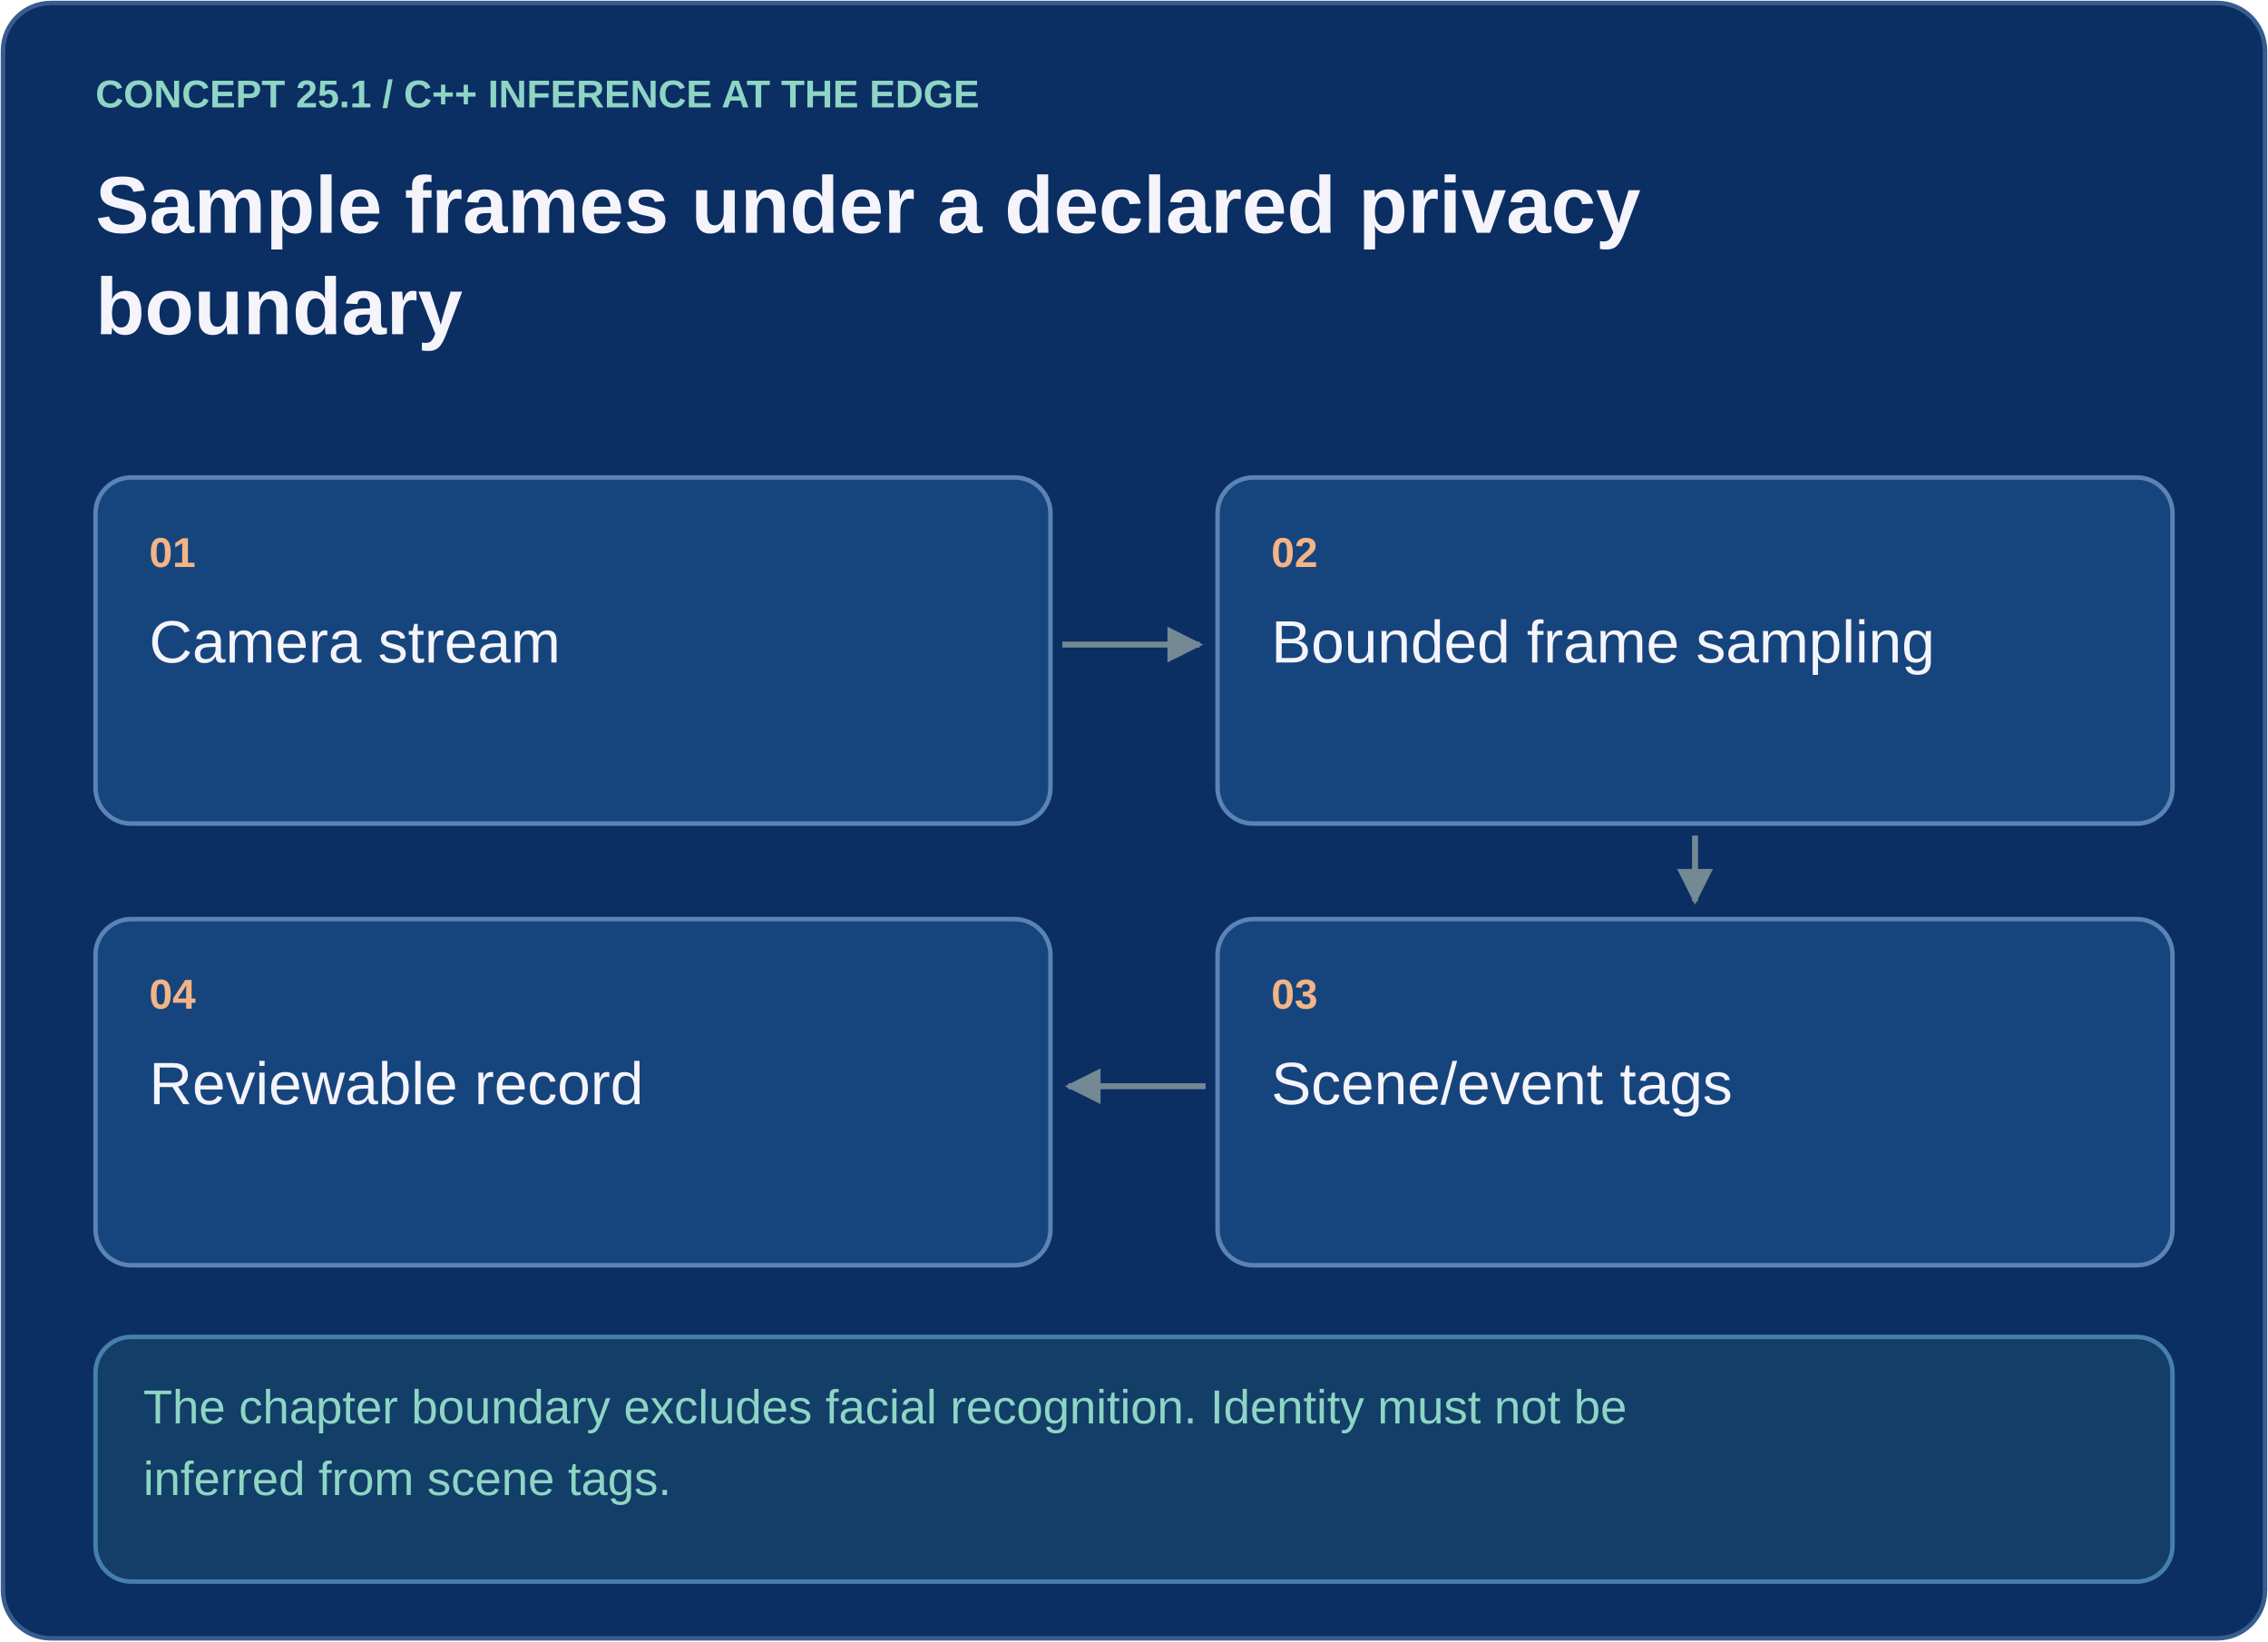
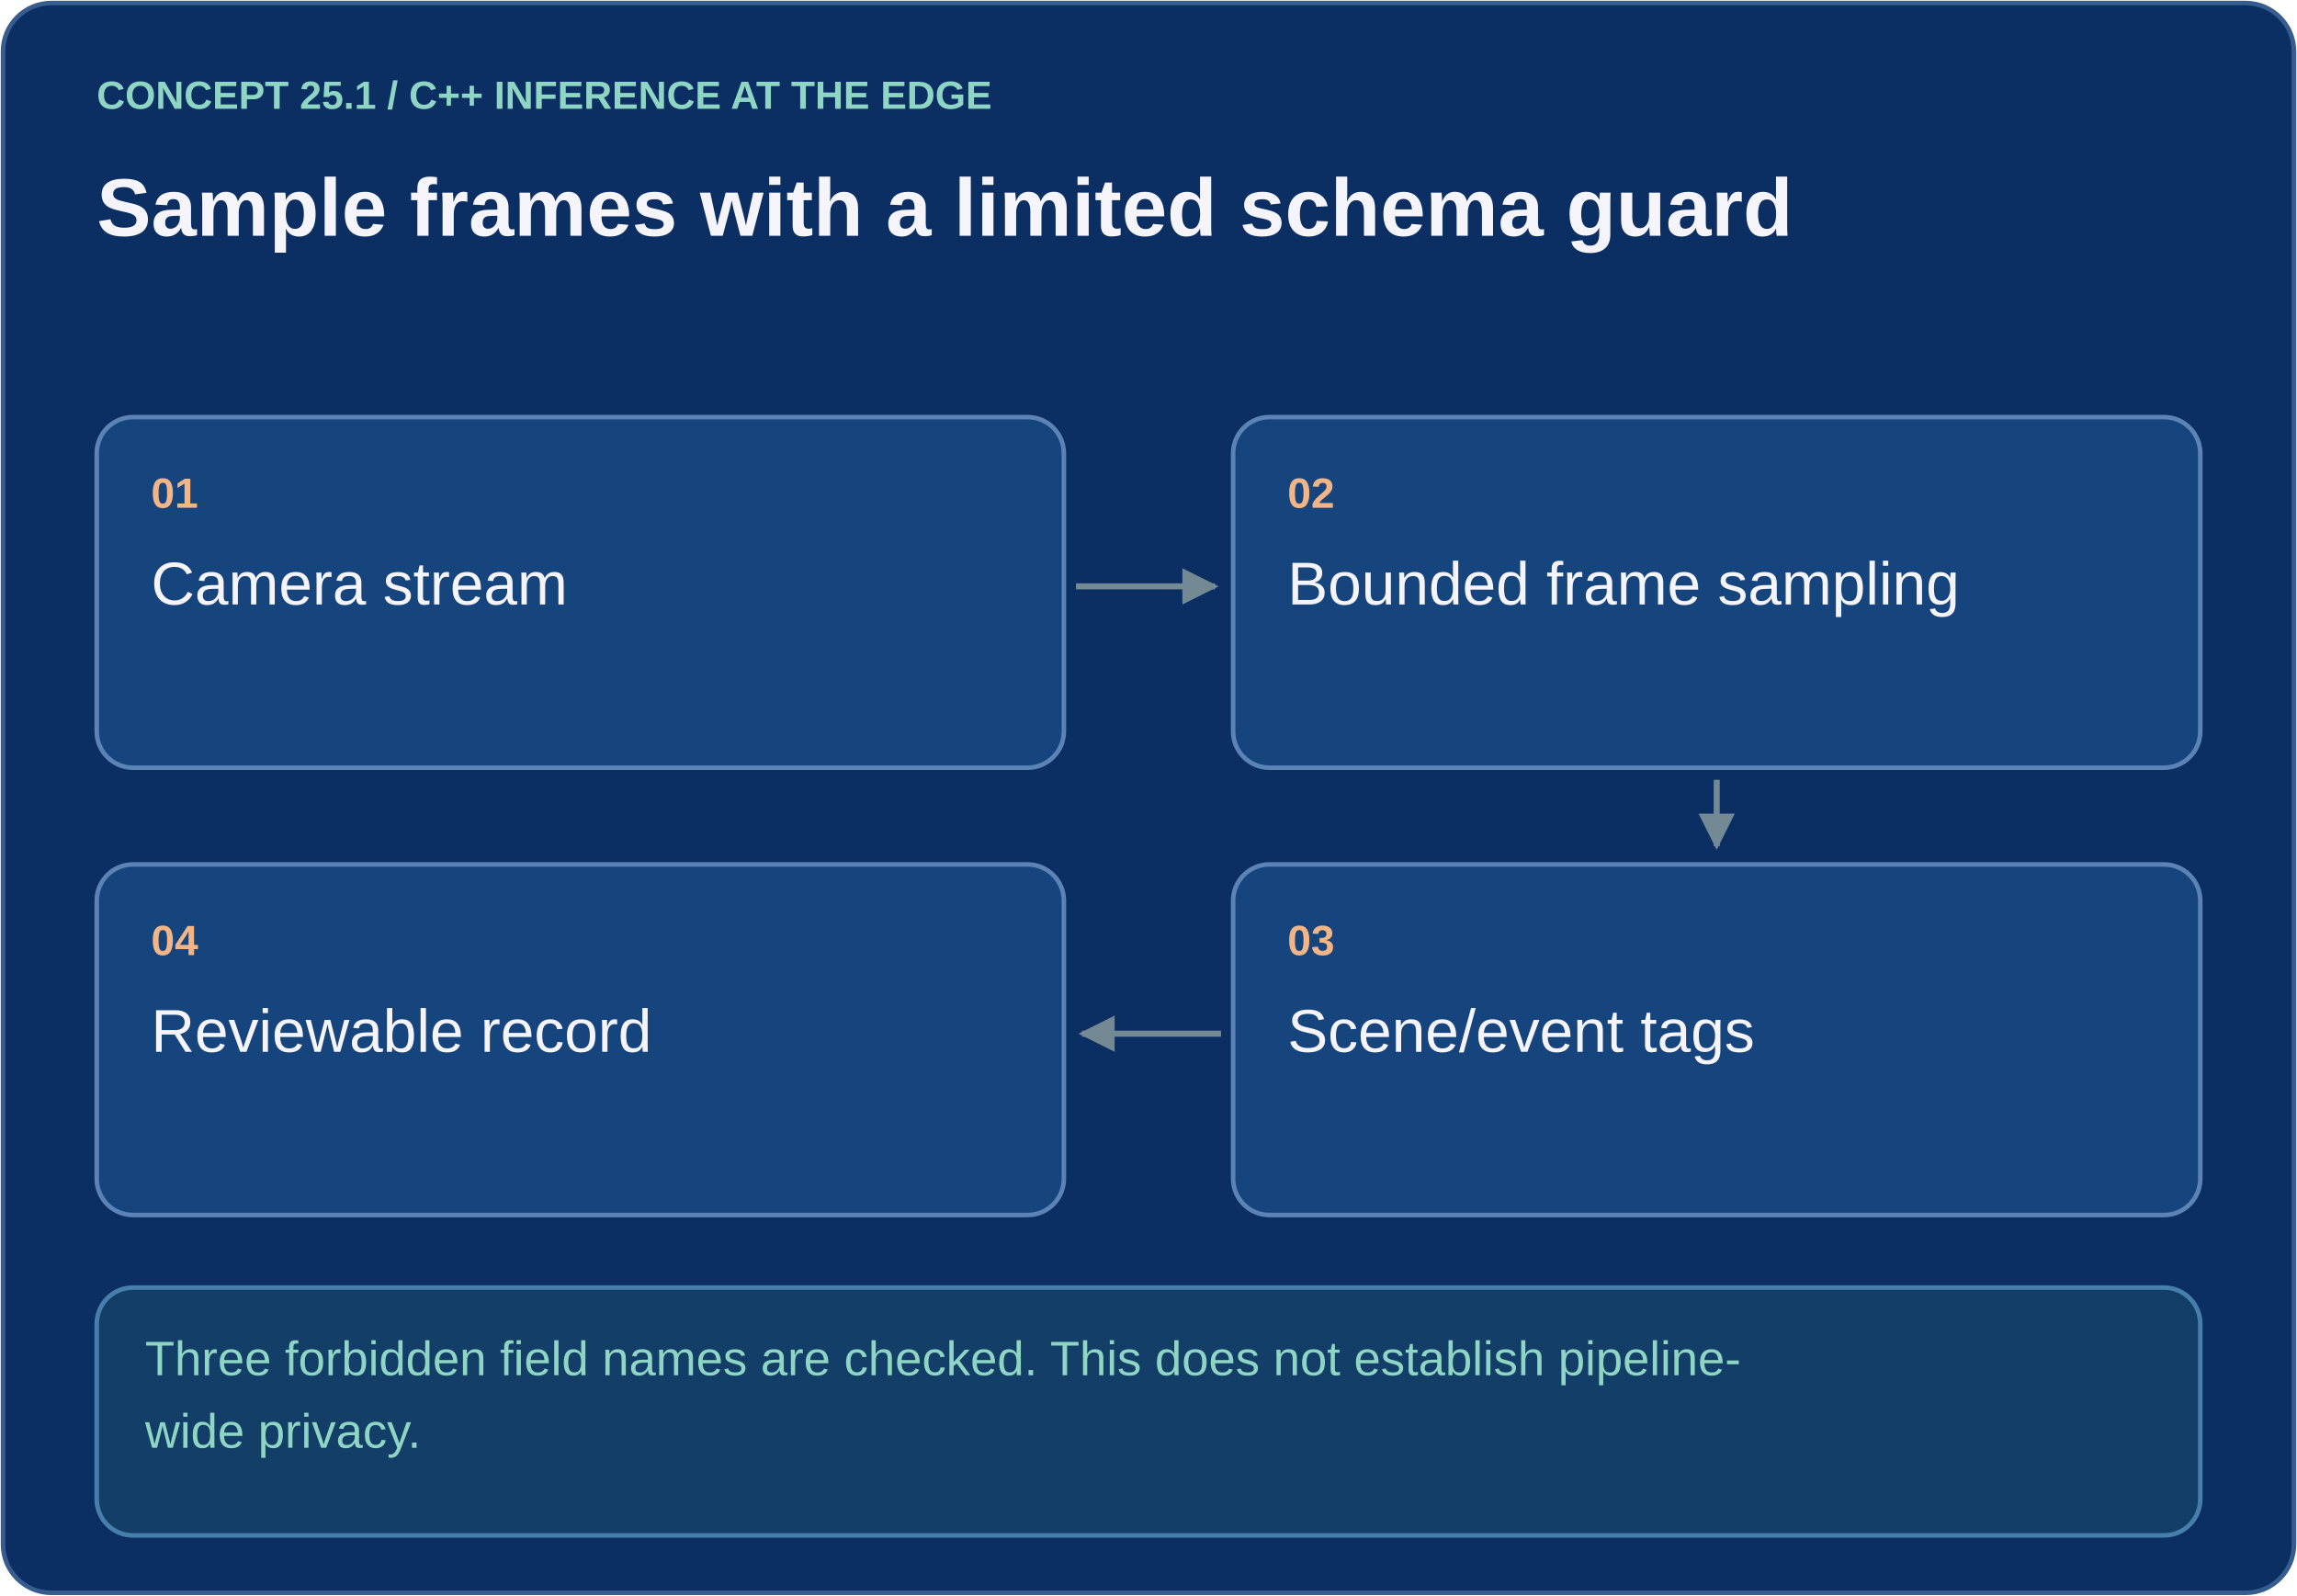
- <svg xmlns="http://www.w3.org/2000/svg" width="760" height="550" viewBox="0 0 760 550" role="img" aria-labelledby="title desc">
+ <svg xmlns="http://www.w3.org/2000/svg" width="760" height="528" viewBox="0 0 760 528" role="img" aria-labelledby="title desc">
  <defs>
    <marker id="arrow" viewBox="0 0 10 10" refX="9" refY="5" markerWidth="6" markerHeight="6" orient="auto-start-reverse">
      <path d="M0 0 L10 5 L0 10 Z" fill="#738993" />
    </marker>
  </defs>
  <g font-family="Arial, Helvetica, sans-serif">
-     <rect x="1" y="1" width="758" height="548" rx="16" fill="#0b2e63" stroke="#375d8e" stroke-width="1.5" />
+     <rect x="1" y="1" width="758" height="526" rx="16" fill="#0b2e63" stroke="#375d8e" stroke-width="1.5" />
    <text x="32" y="36" font-size="13" fill="#8ed5c4" font-weight="700" text-anchor="start">CONCEPT 25.1  /  C++ INFERENCE AT THE EDGE</text>
-     <text x="32" y="78" font-size="27" fill="#f5f4fa" font-weight="600" text-anchor="start">Sample frames under a declared privacy</text>
-     <text x="32" y="112" font-size="27" fill="#f5f4fa" font-weight="600" text-anchor="start">boundary</text>
-     <rect x="32" y="160" width="320" height="116" rx="12" fill="#16457e" stroke="#5b83b5" stroke-width="1.5" />
-     <text x="50" y="190" font-size="14" fill="#f3b486" font-weight="700" text-anchor="start">01</text>
-     <text x="50" y="222" font-size="20" fill="#f5f4fa" font-weight="500" text-anchor="start">Camera stream</text>
-     <rect x="408" y="160" width="320" height="116" rx="12" fill="#16457e" stroke="#5b83b5" stroke-width="1.5" />
-     <text x="426" y="190" font-size="14" fill="#f3b486" font-weight="700" text-anchor="start">02</text>
-     <text x="426" y="222" font-size="20" fill="#f5f4fa" font-weight="500" text-anchor="start">Bounded frame sampling</text>
-     <rect x="408" y="308" width="320" height="116" rx="12" fill="#16457e" stroke="#5b83b5" stroke-width="1.5" />
-     <text x="426" y="338" font-size="14" fill="#f3b486" font-weight="700" text-anchor="start">03</text>
-     <text x="426" y="370" font-size="20" fill="#f5f4fa" font-weight="500" text-anchor="start">Scene/event tags</text>
-     <rect x="32" y="308" width="320" height="116" rx="12" fill="#16457e" stroke="#5b83b5" stroke-width="1.5" />
-     <text x="50" y="338" font-size="14" fill="#f3b486" font-weight="700" text-anchor="start">04</text>
-     <text x="50" y="370" font-size="20" fill="#f5f4fa" font-weight="500" text-anchor="start">Reviewable record</text>
-     <path d="M356 216 L402 216" fill="none" stroke="#738993" stroke-width="2" marker-end="url(#arrow)" />
-     <path d="M568 280 L568 302" fill="none" stroke="#738993" stroke-width="2" marker-end="url(#arrow)" />
-     <path d="M404 364 L358 364" fill="none" stroke="#738993" stroke-width="2" marker-end="url(#arrow)" />
-     <rect x="32" y="448" width="696" height="82" rx="12" fill="#123e68" stroke="#467fac" stroke-width="1.5" />
-     <text x="48" y="477" font-size="16" fill="#8ed5c4" font-weight="400" text-anchor="start">The chapter boundary excludes facial recognition. Identity must not be</text>
-     <text x="48" y="501" font-size="16" fill="#8ed5c4" font-weight="400" text-anchor="start">inferred from scene tags.</text>
+     <text x="32" y="78" font-size="27" fill="#f5f4fa" font-weight="600" text-anchor="start">Sample frames with a limited schema guard</text>
+     <rect x="32" y="138" width="320" height="116" rx="12" fill="#16457e" stroke="#5b83b5" stroke-width="1.5" />
+     <text x="50" y="168" font-size="14" fill="#f3b486" font-weight="700" text-anchor="start">01</text>
+     <text x="50" y="200" font-size="20" fill="#f5f4fa" font-weight="500" text-anchor="start">Camera stream</text>
+     <rect x="408" y="138" width="320" height="116" rx="12" fill="#16457e" stroke="#5b83b5" stroke-width="1.5" />
+     <text x="426" y="168" font-size="14" fill="#f3b486" font-weight="700" text-anchor="start">02</text>
+     <text x="426" y="200" font-size="20" fill="#f5f4fa" font-weight="500" text-anchor="start">Bounded frame sampling</text>
+     <rect x="408" y="286" width="320" height="116" rx="12" fill="#16457e" stroke="#5b83b5" stroke-width="1.5" />
+     <text x="426" y="316" font-size="14" fill="#f3b486" font-weight="700" text-anchor="start">03</text>
+     <text x="426" y="348" font-size="20" fill="#f5f4fa" font-weight="500" text-anchor="start">Scene/event tags</text>
+     <rect x="32" y="286" width="320" height="116" rx="12" fill="#16457e" stroke="#5b83b5" stroke-width="1.5" />
+     <text x="50" y="316" font-size="14" fill="#f3b486" font-weight="700" text-anchor="start">04</text>
+     <text x="50" y="348" font-size="20" fill="#f5f4fa" font-weight="500" text-anchor="start">Reviewable record</text>
+     <path d="M356 194 L402 194" fill="none" stroke="#738993" stroke-width="2" marker-end="url(#arrow)" />
+     <path d="M568 258 L568 280" fill="none" stroke="#738993" stroke-width="2" marker-end="url(#arrow)" />
+     <path d="M404 342 L358 342" fill="none" stroke="#738993" stroke-width="2" marker-end="url(#arrow)" />
+     <rect x="32" y="426" width="696" height="82" rx="12" fill="#123e68" stroke="#467fac" stroke-width="1.5" />
+     <text x="48" y="455" font-size="16" fill="#8ed5c4" font-weight="400" text-anchor="start">Three forbidden field names are checked. This does not establish pipeline-</text>
+     <text x="48" y="479" font-size="16" fill="#8ed5c4" font-weight="400" text-anchor="start">wide privacy.</text>
  </g>
</svg>
